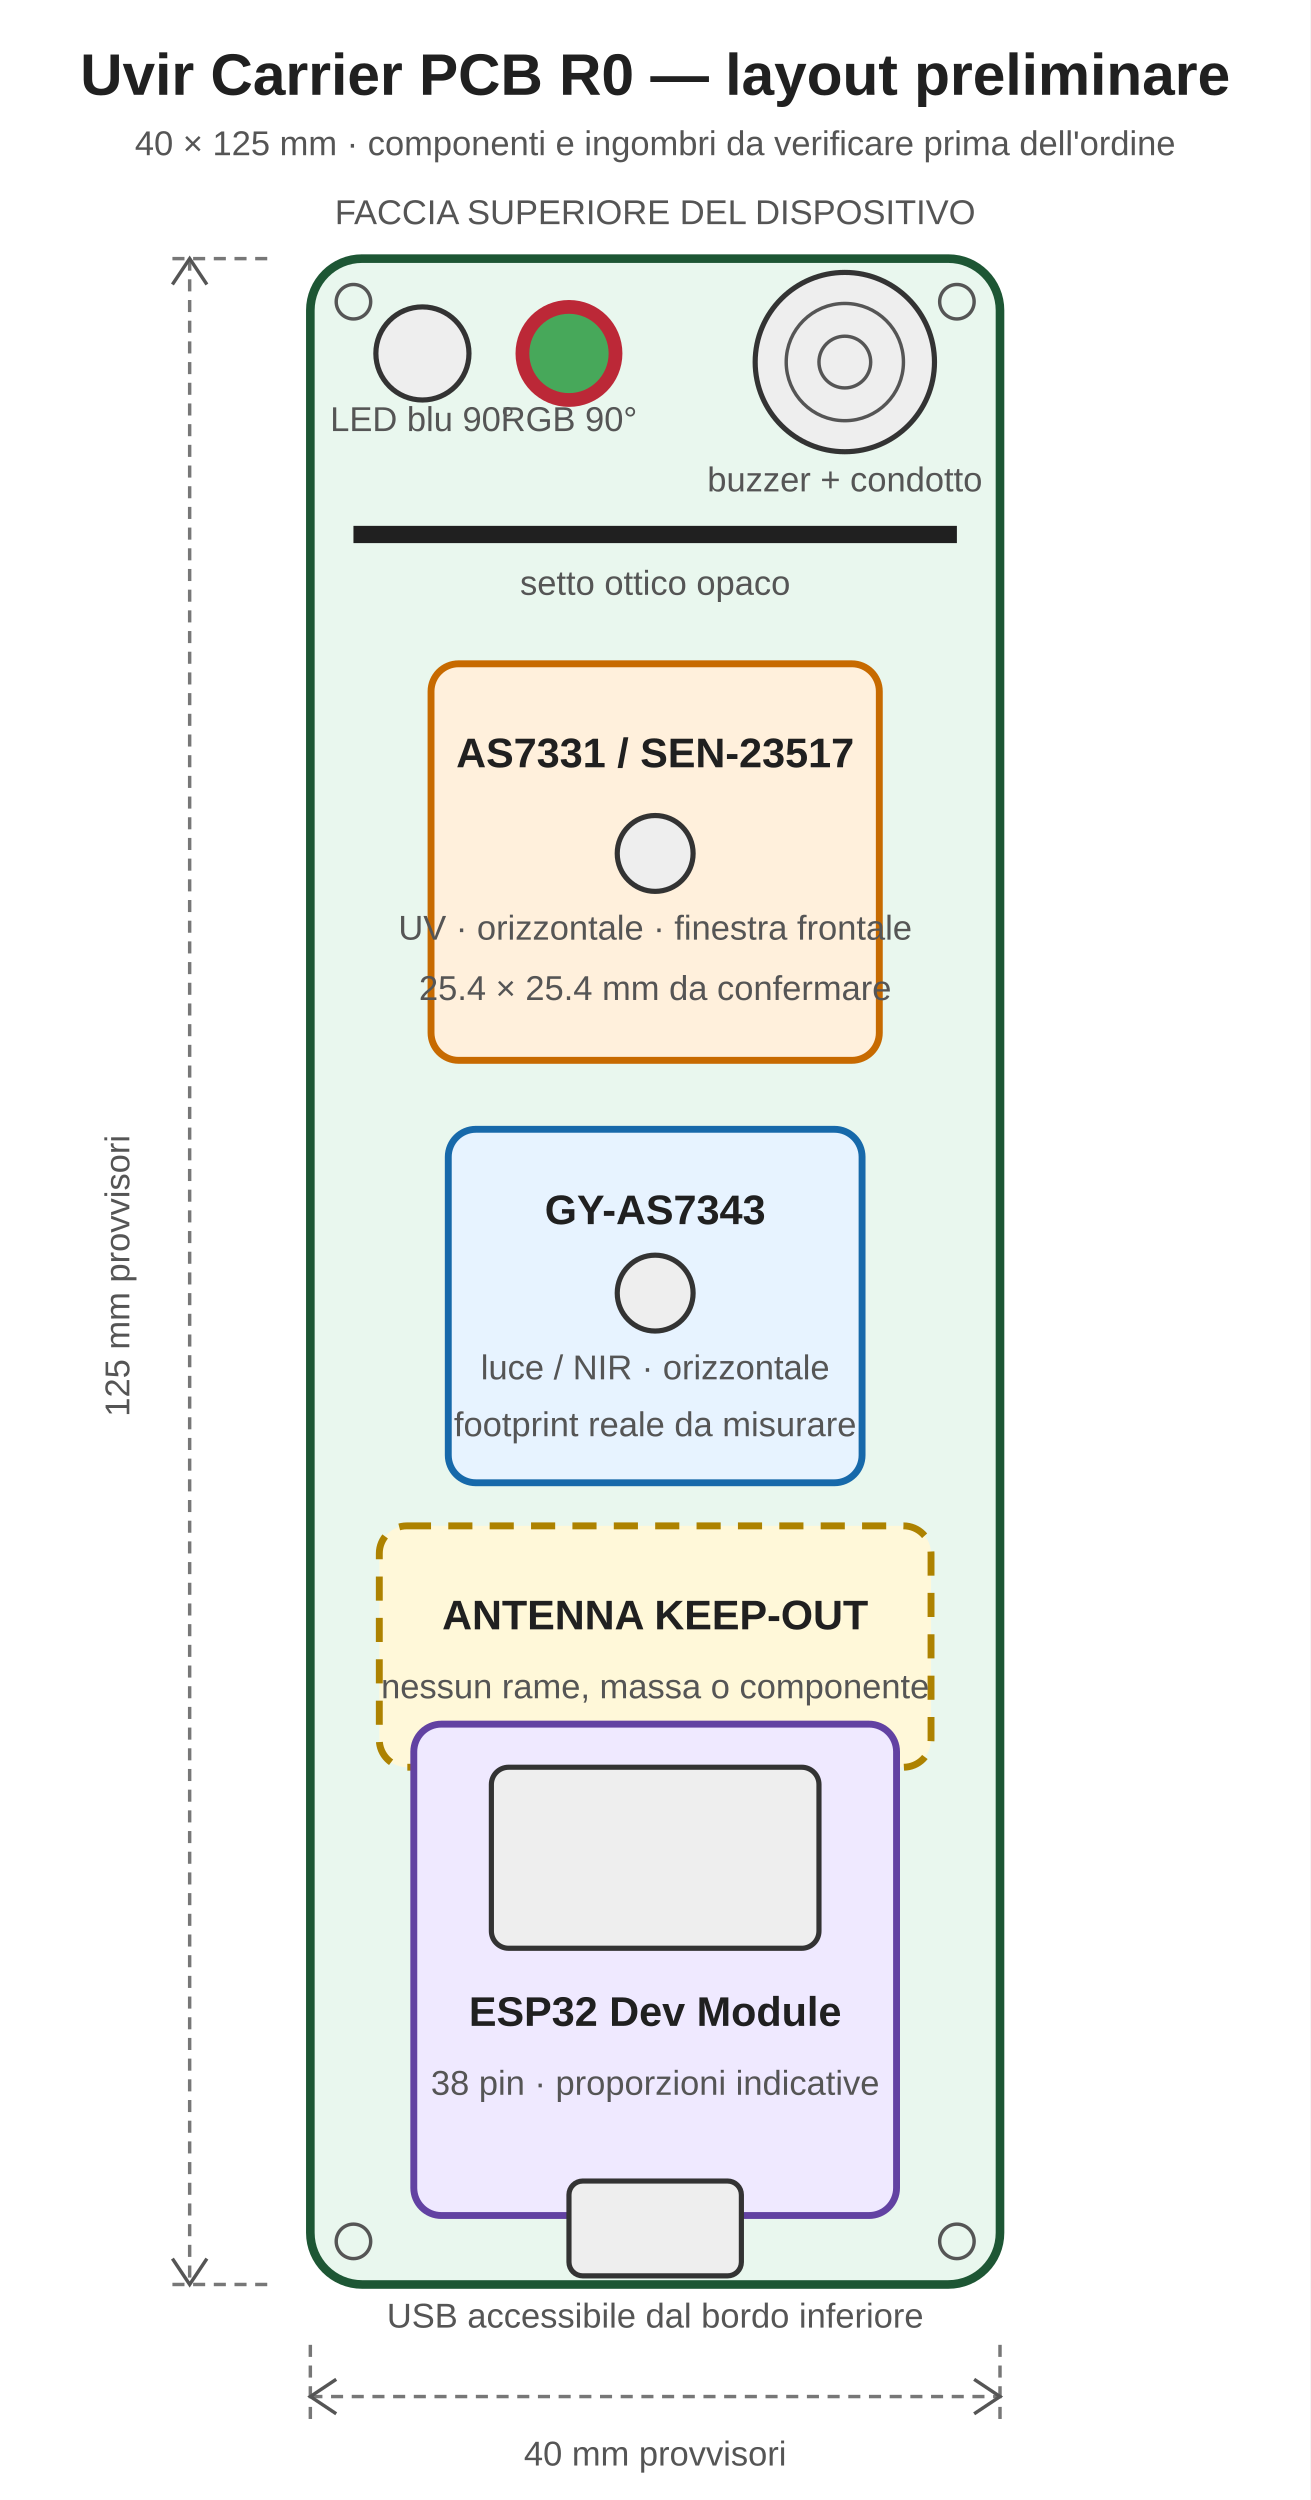
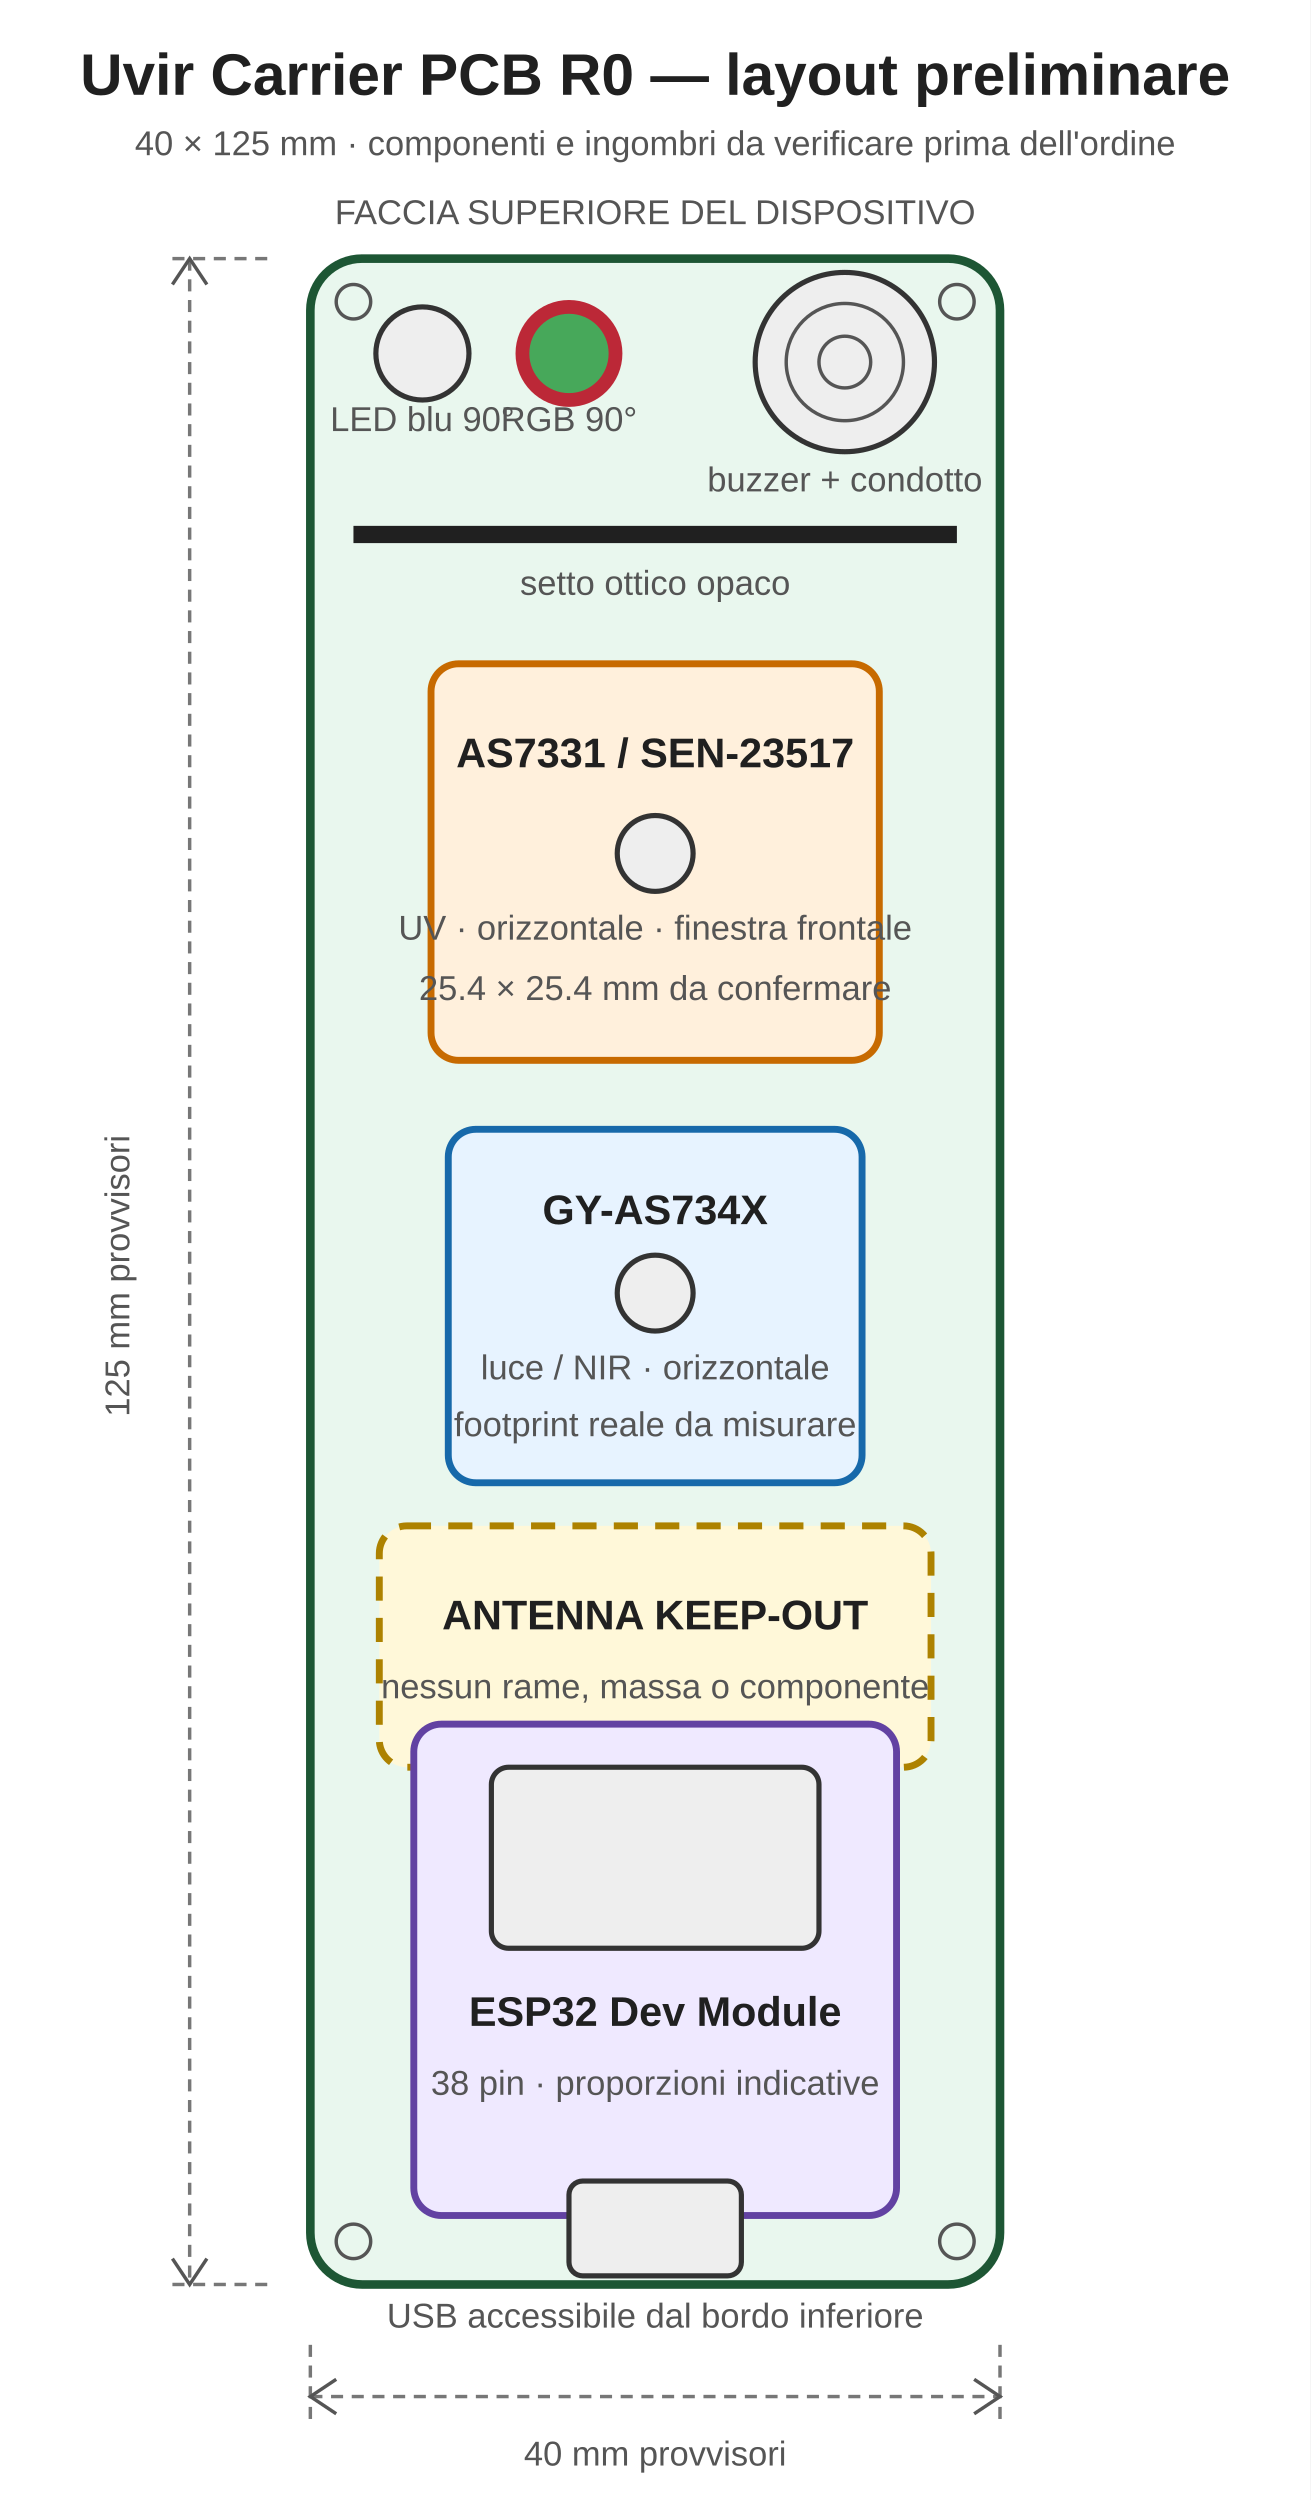
<svg xmlns="http://www.w3.org/2000/svg" width="760" height="1450" viewBox="0 0 760 1450">
  <defs>
    <style>
      .bg { fill: #ffffff; }
      .board { fill: #e9f7ee; stroke: #1d5634; stroke-width: 5; }
      .esp { fill: #efe9ff; stroke: #6242a2; stroke-width: 4; }
      .visible { fill: #e7f3ff; stroke: #1769aa; stroke-width: 4; }
      .uv { fill: #fff0dc; stroke: #c76a00; stroke-width: 4; }
      .keepout { fill: #fff8d9; stroke: #ad8200; stroke-width: 4; stroke-dasharray: 14 10; }
      .part { fill: #eeeeee; stroke: #333333; stroke-width: 3; }
      .barrier { stroke: #202020; stroke-width: 10; }
      .guide { fill: none; stroke: #555555; stroke-width: 2; }
      .dim { fill: none; stroke: #777777; stroke-width: 2; stroke-dasharray: 7 5; }
      text { font-family: Arial, sans-serif; fill: #202020; font-size: 24px; }
      .title { font-size: 34px; font-weight: 700; }
      .label { font-weight: 700; }
      .small { font-size: 20px; fill: #555555; }
    </style>
  </defs>
  <rect class="bg" width="760" height="1450" />
  <text class="title" x="380" y="55" text-anchor="middle">Uvir Carrier PCB R0 — layout preliminare</text>
  <text class="small" x="380" y="90" text-anchor="middle">40 × 125 mm · componenti e ingombri da verificare prima dell'ordine</text>
  <path class="dim" d="M155 150 H95 M155 1325 H95 M110 150 V1325" />
  <path class="guide" d="M100 165 L110 150 L120 165 M100 1310 L110 1325 L120 1310" />
  <text class="small" x="75" y="740" text-anchor="middle" transform="rotate(-90 75 740)">125 mm provvisori</text>
  <path class="dim" d="M180 1360 V1405 M580 1360 V1405 M180 1390 H580" />
  <path class="guide" d="M195 1380 L180 1390 L195 1400 M565 1380 L580 1390 L565 1400" />
  <text class="small" x="380" y="1430" text-anchor="middle">40 mm provvisori</text>
  <rect class="board" x="180" y="150" width="400" height="1175" rx="30" />
  <text class="small" x="380" y="130" text-anchor="middle">FACCIA SUPERIORE DEL DISPOSITIVO</text>
  <circle class="part" cx="245" cy="205" r="27" />
  <text class="small" x="245" y="250" text-anchor="middle">LED blu 90°</text>
  <circle cx="330" cy="205" r="27" fill="#47a85a" stroke="#bc2837" stroke-width="8" />
  <text class="small" x="330" y="250" text-anchor="middle">RGB 90°</text>
  <circle class="part" cx="490" cy="210" r="52" />
  <circle class="guide" cx="490" cy="210" r="34" />
  <circle class="guide" cx="490" cy="210" r="15" />
  <text class="small" x="490" y="285" text-anchor="middle">buzzer + condotto</text>
  <path class="barrier" d="M205 310 H555" />
  <text class="small" x="380" y="345" text-anchor="middle">setto ottico opaco</text>
  <rect class="uv" x="250" y="385" width="260" height="230" rx="16" />
  <circle class="part" cx="380" cy="495" r="22" />
  <text class="label" x="380" y="445" text-anchor="middle">AS7331 / SEN-23517</text>
  <text class="small" x="380" y="545" text-anchor="middle">UV · orizzontale · finestra frontale</text>
  <text class="small" x="380" y="580" text-anchor="middle">25.4 × 25.4 mm da confermare</text>
  <rect class="visible" x="260" y="655" width="240" height="205" rx="16" />
  <circle class="part" cx="380" cy="750" r="22" />
-   <text class="label" x="380" y="710" text-anchor="middle">GY-AS7343</text>
+   <text class="label" x="380" y="710" text-anchor="middle">GY-AS734X</text>
  <text class="small" x="380" y="800" text-anchor="middle">luce / NIR · orizzontale</text>
  <text class="small" x="380" y="833" text-anchor="middle">footprint reale da misurare</text>
  <rect class="keepout" x="220" y="885" width="320" height="140" rx="16" />
  <text class="label" x="380" y="945" text-anchor="middle">ANTENNA KEEP-OUT</text>
  <text class="small" x="380" y="985" text-anchor="middle">nessun rame, massa o componente</text>
  <rect class="esp" x="240" y="1000" width="280" height="285" rx="16" />
  <rect class="part" x="285" y="1025" width="190" height="105" rx="10" />
  <text class="label" x="380" y="1175" text-anchor="middle">ESP32 Dev Module</text>
  <text class="small" x="380" y="1215" text-anchor="middle">38 pin · proporzioni indicative</text>
  <rect class="part" x="330" y="1265" width="100" height="55" rx="8" />
  <text class="small" x="380" y="1350" text-anchor="middle">USB accessibile dal bordo inferiore</text>
  <circle class="guide" cx="205" cy="175" r="10" />
  <circle class="guide" cx="555" cy="175" r="10" />
  <circle class="guide" cx="205" cy="1300" r="10" />
  <circle class="guide" cx="555" cy="1300" r="10" />
</svg>
